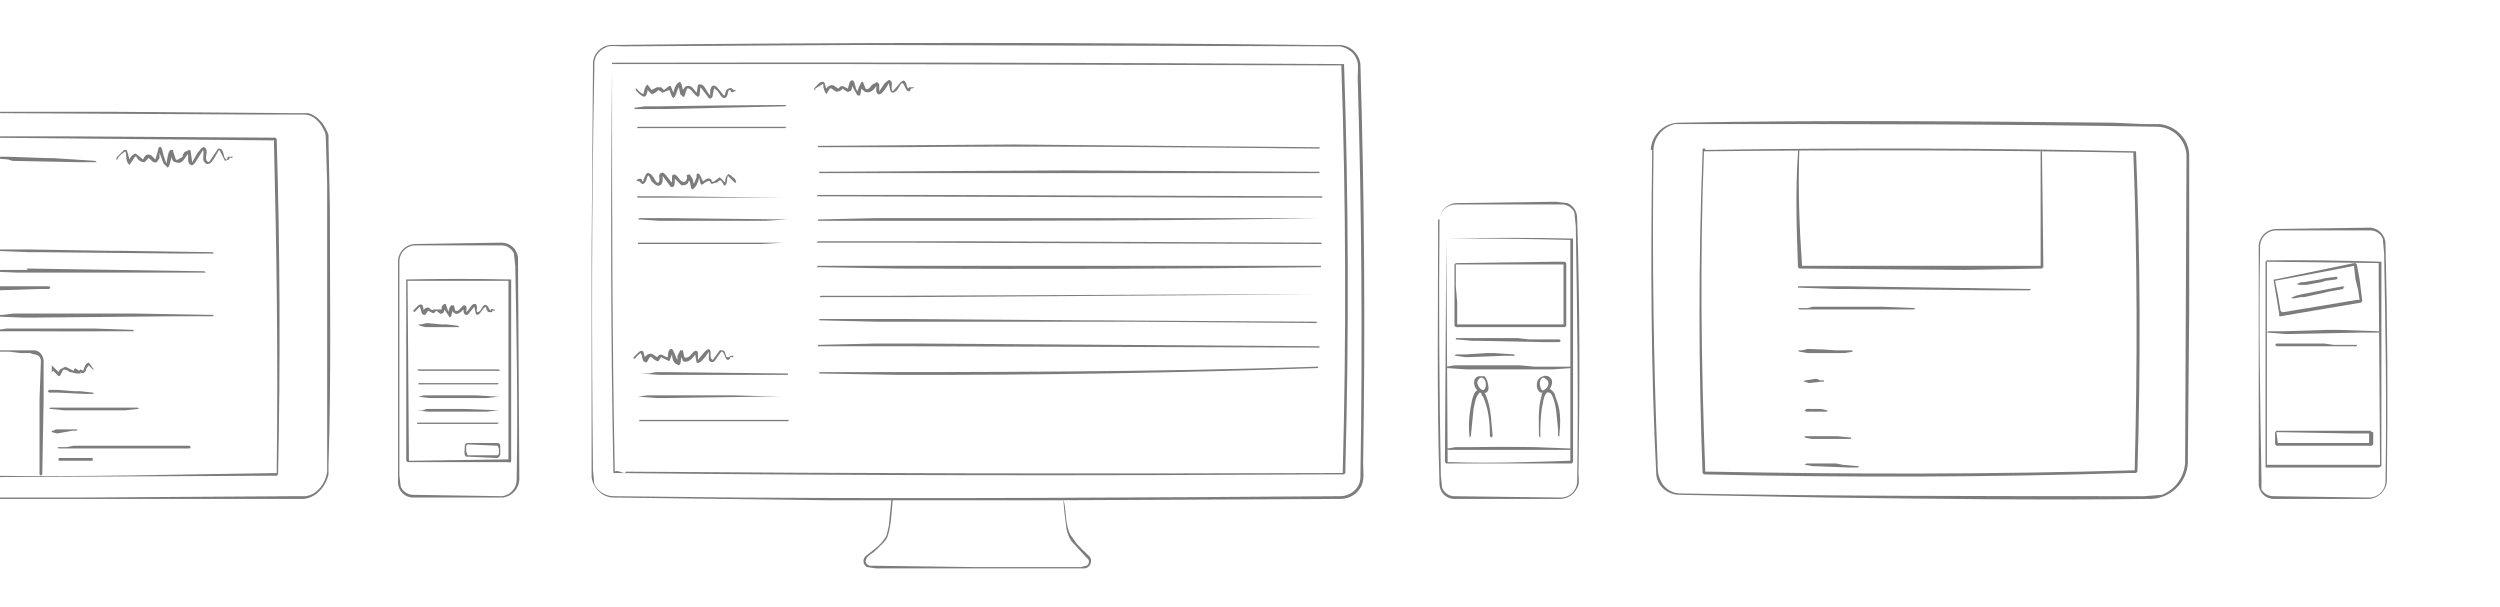
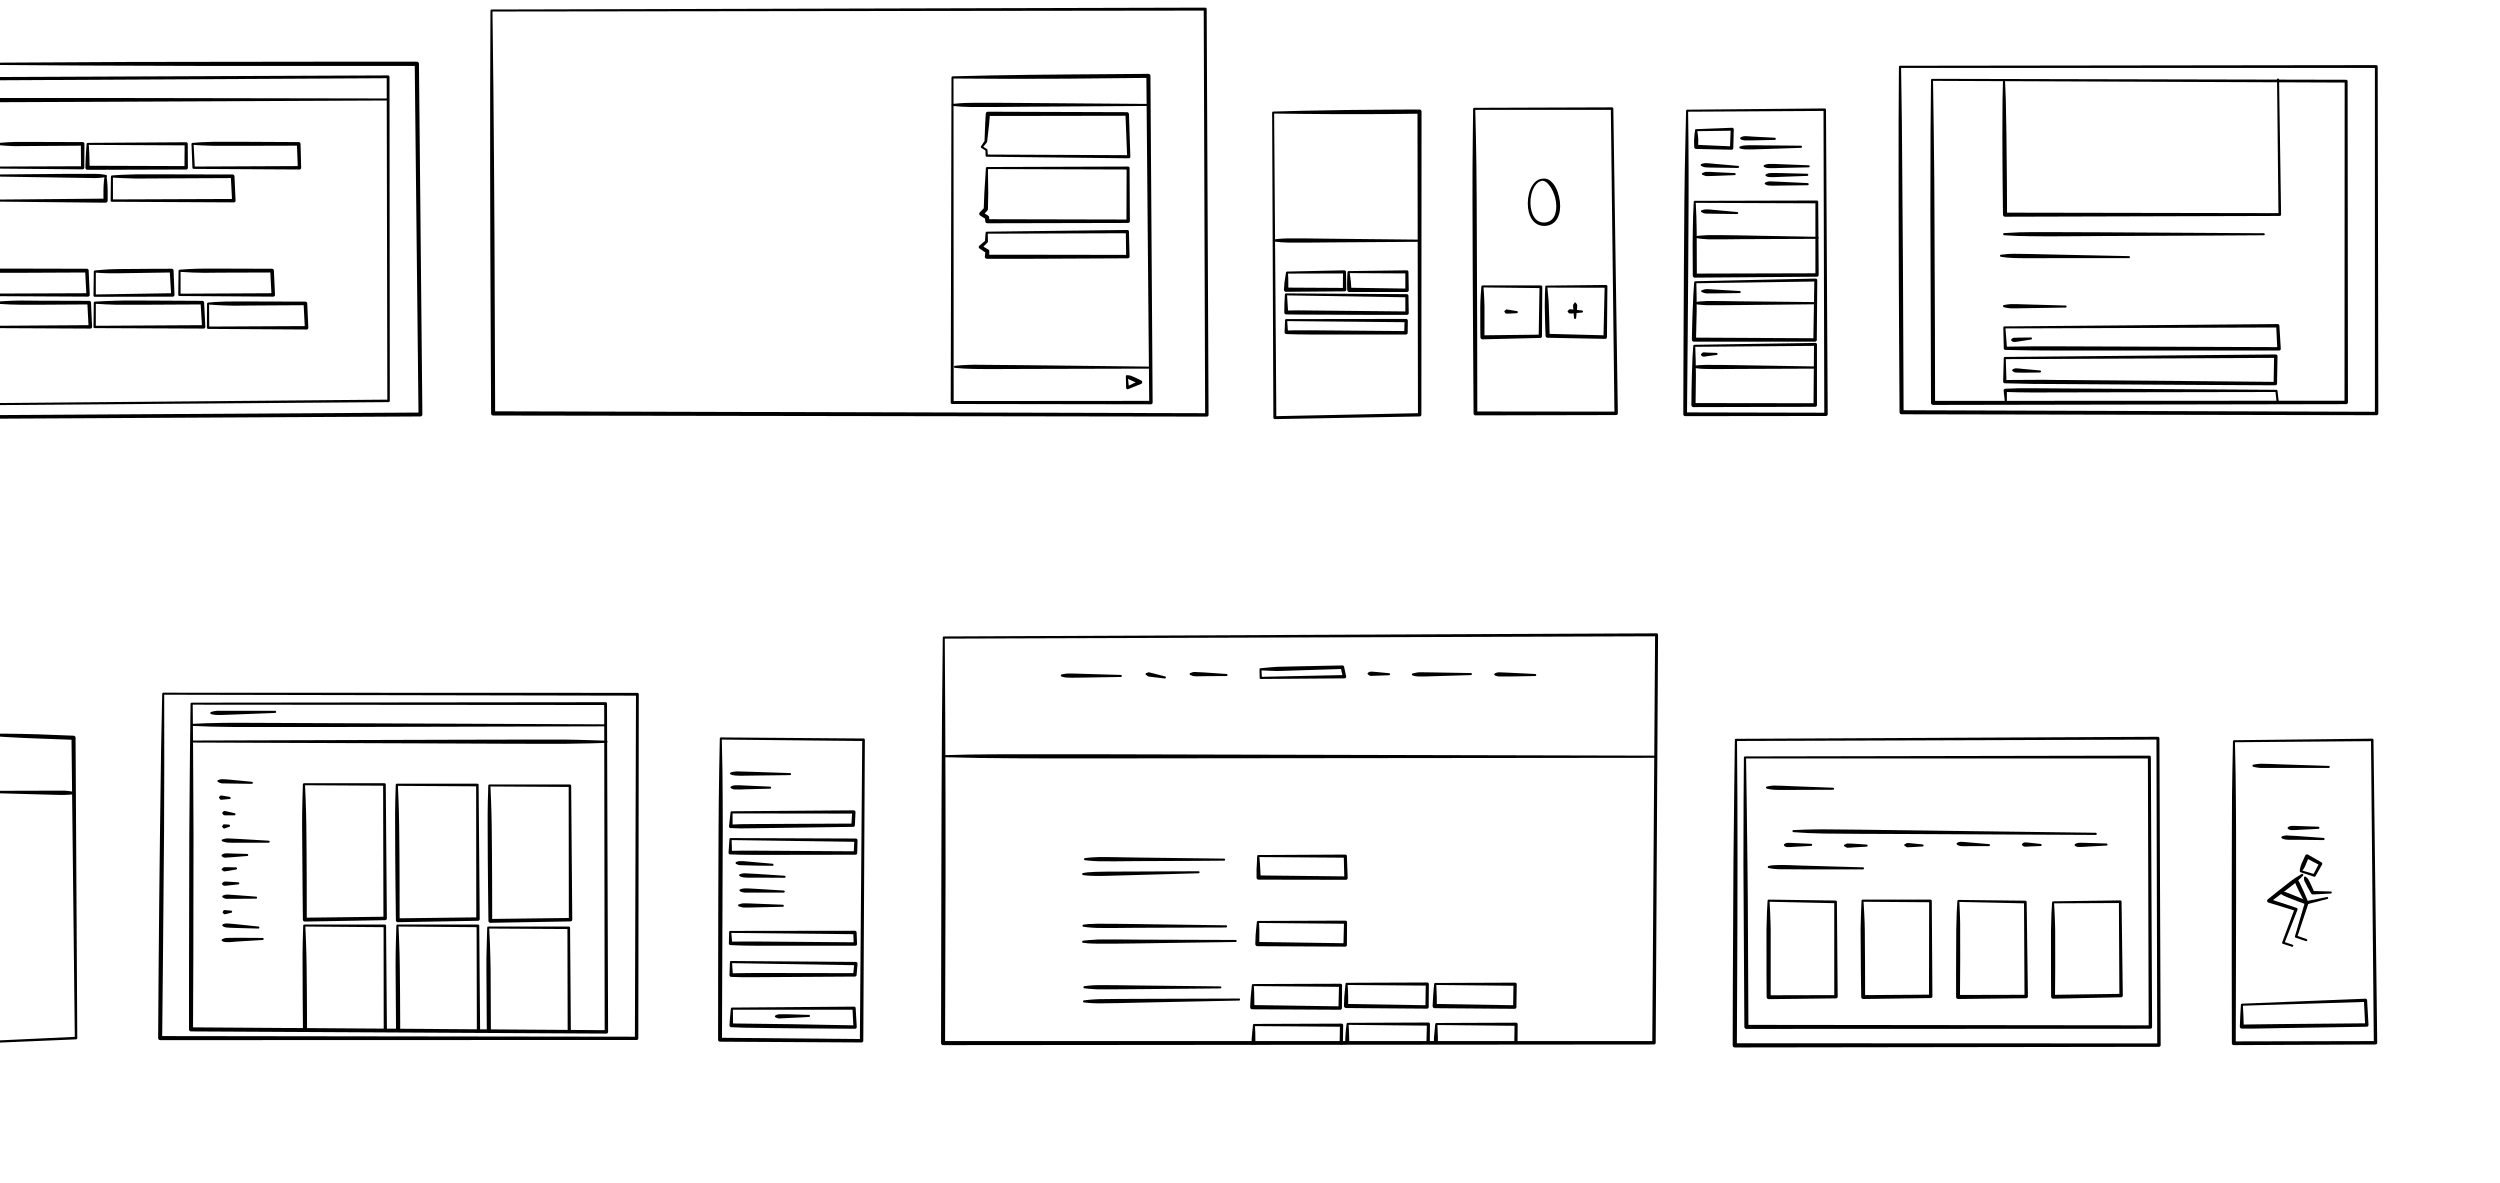
- <svg xmlns="http://www.w3.org/2000/svg" viewBox="0 0 1834 445" fill-rule="evenodd" clip-rule="evenodd" stroke-linejoin="round" stroke-miterlimit="1">
-   <path fill="none" d="M0 0h1833v444H0z" />
+ <svg xmlns="http://www.w3.org/2000/svg" viewBox="0 0 16046 7592" fill-rule="evenodd" clip-rule="evenodd" stroke-linejoin="round" stroke-miterlimit="2">
+   <path d="M-135 2601l2629-20a8 8 0 008-8l-2-2080a9 9 0 00-9-9l-2652 11a10 10 0 00-10 11l13 2171a11 11 0 0012 11l2845-15a13 13 0 0012-13l-22-2251c0-7-6-13-14-13 0 0-711-1-1422 1-303 0-606 1-854 3l-569 3a7 7 0 000 13 218035 218035 0 001423 7h1409l24 2225-2821 17v-64zm0-13l2621-23-4-2063-2632 14 14 2072z" />
+   <path d="M-285 649a6735 6735 0 00278 7l749-3 1749-8a7 7 0 000-13l-1749-3H-7a8120 8120 0 00-178 3 6710 6710 0 00-100 4 7 7 0 000 13zm270 282a1338 1338 0 0083 6l26 1 131-1 294-2 1 132-543 2a7 7 0 000 13l553 5a11 11 0 0011-10l1-154a11 11 0 00-12-11l-305-1H94a1587 1587 0 00-109 7 7 7 0 000 13zm578-14a7 7 0 00-7 6l-4 56-2 37-2 61a13 13 0 0014 13l633-2c6 0 11-5 11-11l-1-154c0-5-5-10-10-10l-632 4zm7 13l615 3-1 133-609-2a3322 3322 0 00-1-48 1820 1820 0 00-1-37 2718 2718 0 00-3-49zm666-13a7 7 0 00-7 7l6 153a8 8 0 008 7l679 4a11 11 0 0011-11l-4-154a12 12 0 00-12-11l-381-2h-164l-81 3-55 4zm7 13l48 3a2593 2593 0 0081 3h164l370-1 5 131-661 3-7-139zm-524 196a7 7 0 00-7 7l-2 155a7 7 0 008 7l783 4a11 11 0 0011-12l-7-156a12 12 0 00-12-11l-434-1H873l-93 3-62 4zm6 14l56 3a3292 3292 0 0093 3l185-1a122464 122464 0 00423-2l7 134-764 3v-140zm-942 591a7 7 0 00-7 7l-1 155a7 7 0 007 7l783 4a11 11 0 0011-12l-7-156c0-6-5-11-11-11l-434-1H-62a3296 3296 0 00-93 3l-62 4zm6 14a3327 3327 0 00149 6h186l423-2 7 133-764 3v-140zm819-9a7 7 0 00-6 6l-2 155a8 8 0 008 8l501-1a11 11 0 0011-12l-6-156a12 12 0 00-12-11s-200 0-346 2a1362 1362 0 00-103 5 1381 1381 0 00-45 4zm7 14a1651 1651 0 0082 4h59l334-5 8 133-483 8v-141zm537-19a7 7 0 00-6 7l-2 155a8 8 0 008 7l602 4a11 11 0 0011-12l-7-156a12 12 0 00-12-11l-332-1h-100a2110 2110 0 00-102 3l-60 4zm7 14a2253 2253 0 00155 6l100-1 321-1 7 133-583 3v-140zM-22 1936a7 7 0 00-6 7l-2 155a8 8 0 008 8l602 3a11 11 0 0011-11l-7-156a12 12 0 00-12-11l-332-1-100-1a2111 2111 0 00-102 3l-60 4zm7 14a2257 2257 0 00155 6h100l321-2 7 133-583 4v-141zm623-14a7 7 0 00-6 7l-2 155a7 7 0 008 8l699 3a11 11 0 0011-11l-8-156a12 12 0 00-11-11l-387-2H796l-50 1-82 3-56 3zm7 14a3111 3111 0 00132 6h165l376-2 8 133-681 4v-141zm721-8a7 7 0 00-7 6l-1 155a8 8 0 007 8l633 4a11 11 0 0011-12l-7-156a12 12 0 00-12-11l-349-1h-105a2055 2055 0 00-120 3 1607 1607 0 00-50 4zm6 13a2691 2691 0 00119 6l45 1 105-1 338-2 7 134-613 3-1-141zM6113 490a7 7 0 00-6 7l-5 2087a9 9 0 0010 9l1275 2a11 11 0 0011-11l-14-2097a13 13 0 00-13-13l-528 4a42163 42163 0 00-478 6l-252 6zm7 14a42880 42880 0 00723 1l515-5 18 2073-1255 1-1-2071z" />
+   <path d="M6113 680a1417 1417 0 00126 7c86 1 208-1 340-2l793-5a7 7 0 000-13l-793-6c-132-1-254-2-340-1l-50 1a1147 1147 0 00-31 2l-45 4a7 7 0 000 13zm183 260a7 7 0 002 9l27 17 1 33a7 7 0 007 7l912 10a10 10 0 0010-11l-9-274c-1-6-6-11-12-11l-625-2-269-1a13 13 0 00-13 13l-4 71-4 104-23 35zm15 2l24-29a9 9 0 001-5l12-106 5-58h256l615-1 10 253-894-4-2-30a7 7 0 00-3-5l-24-15zM671 1132l-4 31a704 704 0 00-3 59v53l-686 6a7 7 0 000 13l699 7c8 0 14-6 14-13v-66l-1-28a690 690 0 00-2-31 655 655 0 00-4-31 7 7 0 00-13 0z" />
+   <path d="M682 1123l-26-4a376 376 0 00-17-2 549 549 0 00-29-1H416l-453 4a7 7 0 000 13l453 7 194 3a547 547 0 0046-3l26-4a7 7 0 000-13zm5653-51a7 7 0 00-7 6l-5 79a5765 5765 0 00-5 80 6949 6949 0 00-4 100l-25 26a13 13 0 003 21l30 19 2 18a13 13 0 0013 12l904-2a11 11 0 0011-11l-2-342a10 10 0 00-9-9l-906 3zm6 13l890 3-1 321-881-2v-13a13 13 0 00-7-10l-22-14 17-18a14 14 0 004-9l2-106a6439 6439 0 00-2-152zm-8 402a7 7 0 00-7 6l-4 53-36 31a11 11 0 001 18l37 25-3 27a13 13 0 0014 14h271l633-3a11 11 0 0011-11l-4-161a10 10 0 00-10-10l-903 11zm7 13l886-3 2 139-622-1h-257l1-21a13 13 0 00-6-12l-32-19 26-26a9 9 0 003-6l-1-51zm-213 861a1381 1381 0 00125 7c86 2 207 0 338 0l790-2a7 7 0 000-13l-789-9-339-3a1642 1642 0 00-80 3l-45 4a7 7 0 000 13zm1108 47a7 7 0 00-9 7l2 75a9 9 0 0012 8l84-34a12 12 0 000-22s-34-18-60-28a82 82 0 00-11-4 59 59 0 00-9-1l-9-1zm5 23l3 2 10 5a607 607 0 0036 16l-44 21-5-44z" />
+   <path d="M3155 61a7 7 0 00-7 6l-2 518a195642 195642 0 001 982l5 1087a13 13 0 0013 13l4581 7a11 11 0 0011-11L7745 59a9 9 0 00-9-10L3155 61zm6 13l4565-6 9 2584-4557-12-4-1073a197379 197379 0 00-7-982 185220 185220 0 00-6-511zm5010 642a7 7 0 00-6 6l8 1959a10 10 0 0010 9l930-17a11 11 0 0010-11l1-1946a13 13 0 00-13-13s-235 0-470 3l-282 5-188 5zm7 13l181 2a29921 29921 0 00739-1l3 1922-909 19-14-1942z" />
+   <path d="M8260 1743a7 7 0 00-6 6l-5 33a787 787 0 00-5 33l-3 43a13 13 0 0014 15l375-3a11 11 0 0011-11l-2-114a10 10 0 00-10-10l-369 8zm7 13l353-1-1 93-350-2v-30a771 771 0 00-2-60zm389-16a7 7 0 00-7 7l-2 34a819 819 0 000 80 13 13 0 0013 13h371a11 11 0 0011-11l-2-118a10 10 0 00-10-10l-374 5zm8 13l356 2v97l-347-5-2-32a806 806 0 00-4-34l-4-28zm-490-203a772 772 0 0094 7c64 1 155 0 253-1l591-4a7 7 0 000-14l-590-6c-99-1-190-3-254-2a921 921 0 00-60 3 771 771 0 00-34 4 7 7 0 000 13zm80 333a7 7 0 00-7 6l-3 58-1 59a12 12 0 0012 12l78 1c196 2 698 2 698 2a11 11 0 0011-11l-2-112a10 10 0 00-10-10l-776-5zm7 13l759 12v91l-687-7a4199 4199 0 00-66 1 3364 3364 0 00-6-97zm-7 152a7 7 0 00-6 6l-3 79a11 11 0 0011 11l61 2 93 1h614a11 11 0 0011-11l1-78a11 11 0 00-10-11l-771 1zm8 13l753 7-2 57-603-5h-92l-52 1-4-60zM9462 692a7 7 0 00-7 6l-2 176a27497 27497 0 00-2 411c1 576 7 1369 7 1369a12 12 0 0012 12l903-2a11 11 0 0011-11l-29-1956a8 8 0 00-8-8l-885 3zm7 13h870l23 1937-880-1c0-101-1-822-4-1356a34341 34341 0 00-2-235 28080 28080 0 00-7-345z" />
+   <path d="M9901 1147c-27 1-50 18-66 44-19 30-29 73-29 114-1 77 35 149 112 145 77-5 103-80 94-156-5-40-18-82-39-110-7-9-15-18-23-24a73 73 0 00-18-10 57 57 0 00-31-3zm1 13c8 1 15 4 22 9a88 88 0 0117 17l14 19a239 239 0 0132 92c8 62-8 125-71 131-64 5-91-58-93-123-1-38 8-78 25-106 13-22 31-37 54-39zm-387 672a7 7 0 00-7 6l-4 53a1515 1515 0 00-3 78c-1 91 1 196 1 196a13 13 0 0013 13l372-9a11 11 0 0010-10l2-318a9 9 0 00-9-9h-375zm7 13l359 4-5 299-348 4v-183a1515 1515 0 00-3-78 2265 2265 0 00-3-46zm403-12a7 7 0 00-7 7l-2 51a1918 1918 0 00-1 75 9182 9182 0 005 190 13 13 0 0013 12l370 7a11 11 0 0011-11l3-326a9 9 0 00-9-9l-383 4zm7 13l367 1-7 305-346-9c-1-30-2-108-5-177a1212 1212 0 00-1-31 1886 1886 0 00-4-45l-4-44z" />
+   <path d="M9660 2006s-1 1 4 6a7 7 0 003 1h21l49-3a7 7 0 001-13l-49-8-21-3a7 7 0 00-3 2l-5 5a7 7 0 000 13zm406-1s-1 2 5 6a9 9 0 004 1c6 1 15 0 24-1l57-5a7 7 0 000-13l-57-6c-9-1-18-3-24-2a9 9 0 00-4 2c-5 3-5 5-5 5a7 7 0 000 13z" />
+   <path d="M10103 1949s-1-1-5 5a9 9 0 00-1 4c-1 6 0 15 1 25 1 27 5 60 5 60a7 7 0 0013 0l6-59c0-10 2-20 1-26a9 9 0 00-1-4c-4-6-5-5-5-5a7 7 0 00-14-1zm725-1245a7 7 0 00-6 6l-4 176a27496 27496 0 00-7 409c-5 574-7 1364-7 1364a12 12 0 0012 12l904-1a11 11 0 0011-11l-11-1955a8 8 0 00-8-8l-884 8zm7 13l869-5 5 1937-881-2c1-102 8-820 10-1352a34234 34234 0 00-1-409l-2-169z" />
+   <path d="M10877 1289a7 7 0 00-6 6l-4 95-2 95a6538 6538 0 00-1 85l1 199a13 13 0 0013 13l785-6a11 11 0 0010-11l-3-469a9 9 0 00-9-9l-784 2zm7 13l768 3v449l-761 2a23332 23332 0 00-1-271l-2-95a6084 6084 0 00-4-88z" />
+   <path d="M10924 1363a49 49 0 0014 6l9 2 61 1a13578 13578 0 00144 2 7 7 0 000-13l-143-13c-24-2-46-5-61-4l-9 1a41 41 0 00-6 1l-8 3a7 7 0 00-1 14zm-38 165a534 534 0 0047 6l31 2c54 1 129 0 211-1l493-2a7 7 0 000-13l-492-9c-82-1-158-3-211-2a663 663 0 00-50 3l-29 3a7 7 0 000 13zm-5 277a7 7 0 00-7 6l-5 74a6265 6265 0 00-5 110l-2 56-3 129a13 13 0 0013 13h778a11 11 0 0011-11l3-384a10 10 0 00-10-10l-773 17zm7 13l757-11-6 364-753-4a12989 12989 0 004-171 6364 6364 0 00-2-178z" />
+   <path d="M10878 1952a525 525 0 0046 5l31 2c53 1 128-1 209-1l488-5a7 7 0 000-14l-488-5c-81-1-156-3-209-2a637 637 0 00-31 2 437 437 0 00-18 1 527 527 0 00-28 4 7 7 0 000 13zm48-76l9 3a46 46 0 005 2l10 2h65l153-2a7 7 0 000-13l-152-9c-25-1-49-4-65-3a64 64 0 00-10 1 46 46 0 00-6 2l-9 3a7 7 0 000 14zm-52 337a7 7 0 00-6 6l-5 76-4 115a8620 8620 0 00-3 190 13 13 0 0013 13l782-2a11 11 0 0011-11v-390a10 10 0 00-9-9l-779 12zm7 13l762-6-3 368-757-1 2-177a5278 5278 0 00-4-184z" />
+   <path d="M10872 2361a531 531 0 0047 6l31 1c53 2 129 0 211 0l491-2a7 7 0 000-14l-491-8c-82-1-157-3-211-2a659 659 0 00-50 2l-28 4a7 7 0 000 13zm50-78s0 2 6 5a10 10 0 004 1c7 1 16-1 26-3l62-8a7 7 0 00-1-13l-62-2c-10-1-20-2-26-1l-4 2c-6 4-6 6-6 6a7 7 0 001 13zm-36-1454h-2l-1 1h-1v1h-1v1h-1v4l-4 26a488 488 0 00-3 43l1 38a13 13 0 0012 13l228 5a11 11 0 0011-10l3-121a10 10 0 00-10-10l-232 9zm8 13a494 494 0 016 47v41l204 9 4-100-214 3zm279 52a44 44 0 0013 5l9 2h59l137-3a7 7 0 000-14l-137-7c-23-1-44-4-58-3a51 51 0 00-22 7 7 7 0 00-1 13zm-5 59a136 136 0 0024 5l15 1c27 1 65-1 106-2l246-8a7 7 0 000-14l-246-2c-41 0-79-2-106 0a164 164 0 00-25 3l-14 4a7 7 0 000 13zm-245 113a51 51 0 0013 6l10 2c16 2 38 1 63 2l148 2a7 7 0 001-13l-148-13c-24-2-47-5-63-5a60 60 0 00-9 1l-6 1a51 51 0 00-9 3 7 7 0 000 14zm7 57l8 3a46 46 0 0013 4c14 1 34-1 55-1l130-5a7 7 0 000-13l-129-6c-22-1-42-3-56-2l-8 1a34 34 0 00-5 2l-7 3a7 7 0 00-1 14zm394-51a76 76 0 0017 6l12 1c19 1 47 0 77-1l181-4a7 7 0 000-13l-180-7c-30-1-58-3-78-2l-11 2a63 63 0 00-7 1l-11 4a7 7 0 000 13zm12 59a65 65 0 0015 5l11 1c18 1 44-1 71-2l167-6a7 7 0 00-1-14l-166-4c-28 0-53-2-71 0a75 75 0 00-11 1 54 54 0 00-6 2c-7 2-9 4-9 4a7 7 0 000 13zm-5 53a66 66 0 0016 6l11 1c18 2 44 0 73 0l171-2a7 7 0 000-14l-171-8-73-3a81 81 0 00-27 7 7 7 0 000 13zm864-762a7 7 0 00-7 7l-2 355v532c1 617 6 1330 6 1330a13 13 0 0013 13l3049 6a11 11 0 0011-11l-4-2227a9 9 0 00-9-9l-3057 4zm7 14h3041v2207l-3025-10a292991 292991 0 00-11-1849 77796 77796 0 00-5-348z" />
+   <path d="M12401 506a7 7 0 00-7 6l-3 332a86682 86682 0 00-1 498l4 1244a13 13 0 0013 13l2652-5c6 0 11-5 11-11l-2-2062c0-5-4-9-9-9l-2658-6zm6 13l2642 11-1 2042-2628 1c0-95-1-701-4-1231l-1-199a86715 86715 0 00-8-624z" />
+   <path d="M12856 514l-3 124a13677 13677 0 00-1 221c0 241 4 519 4 519a13 13 0 0013 13l1763-5a9 9 0 009-9l-13-869a7 7 0 00-13 0l9 860-1742-3c0-57-1-296-4-506a12876 12876 0 00-4-221 11399 11399 0 00-5-124 7 7 0 00-13 0zm8 996a2424 2424 0 00167 6c114 2 275 0 450-1 475-1 1051-5 1051-5a7 7 0 000-13l-1051-6c-175 0-336-2-450-1l-67 1a2008 2008 0 00-40 2l-60 3a7 7 0 000 14zm-23 138a601 601 0 0082 8c57 2 137 1 223 1h520a7 7 0 001-13l-521-11c-86-2-166-4-223-4l-33 1a497 497 0 00-19 2l-30 3a7 7 0 000 13zm22 324a140 140 0 0024 5l16 2c27 1 65-1 107-1l250-4a7 7 0 000-13l-250-7c-41-1-80-3-107-2a169 169 0 00-25 3l-15 3a7 7 0 000 14zm2 123a7 7 0 00-7 7l3 134a10 10 0 0011 10l175 3 176 1h1405a11 11 0 0011-12l-9-148a11 11 0 00-10-10l-1755 15zm7 13l1738-6 6 126-1393-5h-176l-166 2-9-117z" />
+   <path d="M12913 2189l5 3a18 18 0 008 3c9 0 21-2 34-4l78-12a7 7 0 00-1-13l-79 1-34 1a19 19 0 00-8 4l-4 4a7 7 0 001 13zm-45 102a7 7 0 00-7 7l-4 152c0 5 5 10 11 10l173 4 174 1c507 4 1389 8 1389 8a11 11 0 0011-11l3-176a11 11 0 00-11-11l-1739 16zm6 14l1722-8-3 154c-102-1-904-9-1378-12-65-1-124-2-174-1l-163 1-4-134z" />
+   <path d="M12919 2383l6 4a35 35 0 0012 4l47 1 111-1a7 7 0 001-13l-111-10c-18-2-35-4-47-4a35 35 0 00-12 3l-6 3a7 7 0 00-1 13zm-38 196v-63l76 2 87 1 470-1 1091-2 7 65a7 7 0 0014-2l-8-71a7 7 0 00-7-6l-1097-7-470-3h-87l-87 3a11 11 0 00-10 11l8 74a7 7 0 0013-1zM-75 4723a8091 8091 0 00218 13 8796 8796 0 0099 4l217 8 21 1907-536 25a7 7 0 001 14l544-23a8 8 0 007-8l-11-1928a13 13 0 00-13-13l-229-9a8867 8867 0 00-208-4H-75a7 7 0 000 14z" />
+   <path d="M475 5083l-21-4a353 353 0 00-37-4H261a87416 87416 0 00-364 1 7 7 0 000 13l364 10c61 1 117 4 156 3a346 346 0 0023-1 244 244 0 0014-1l21-4a7 7 0 000-13zm573-637a7 7 0 00-7 7l-7 353a105607 105607 0 00-7 531c-8 615-12 1326-12 1326a13 13 0 0013 13l3058-1c6 0 11-4 11-10l3-2209a9 9 0 00-9-9l-3043-1zm6 13l3028 6-7 2189-3034-4c1-100 8-747 12-1313a105495 105495 0 001-878z" />
+   <path d="M1230 4510a7 7 0 00-7 6l-4 335a90260 90260 0 00-4 502c-2 582-2 1254-2 1254a13 13 0 0013 13l2666 14a11 11 0 0011-11l-7-2107a9 9 0 00-9-9l-2657 3zm7 13l2641 2 3 2087-2642-18c1-96 3-707 3-1241l-1-201a88549 88549 0 00-4-629z" />
+   <path d="M1230 4659a6174 6174 0 00265 7h718l1675-4a7 7 0 000-13l-1675-7-717-3a7446 7446 0 00-171 3l-95 4a7 7 0 000 13zm2663 95l-96-3a7533 7533 0 00-170-4c-181-1-438 1-717 1l-1673 5a7 7 0 000 13l1673 6c279 1 536 3 717 2a7512 7512 0 00170-3l95-3a7 7 0 000-14zm-1942 273a7 7 0 00-7 6l-3 105a5877 5877 0 00-2 156c1 256 5 609 5 609a12 12 0 0013 12l515-9c6 0 11-5 11-11l-7-860a8 8 0 00-9-8h-516zm7 13l501 3 2 841-492 6c0-65 0-368-3-596a5877 5877 0 00-4-156l-4-98zm589-10a7 7 0 00-7 7l-3 104a5877 5877 0 00-1 157c0 256 5 608 5 608a12 12 0 0012 13l515-9c6 0 11-5 11-11l-7-861a8 8 0 00-8-8h-517zm7 14l502 3 1 841-492 6c0-65 0-369-3-596a5877 5877 0 00-4-157l-4-97zm587-9a7 7 0 00-7 7l-3 104a5877 5877 0 00-1 156c0 256 5 609 5 609a12 12 0 0012 12l515-9c6 0 11-5 11-11l-7-860a8 8 0 00-8-8h-517zm7 13l502 3 1 841-492 6c0-65 0-368-3-596a5877 5877 0 00-4-156l-4-98z" />
  <clipPath id="a">
-     <path d="M0 0h1833v444H0z" />
+     <path d="M3106 5849h598v767h-598z" />
  </clipPath>
-   <g clip-path="url(#a)" fill="#7c7c7c" fill-rule="nonzero">
-     <path d="M48 269l6 3 1-2 3 2 1-1 2 1c1-2 1-5 4-6l1 1 2 3c1 0 0 0 0 0l1 1h-1l-3-3-2 3v1c-1 1-2 3-4 1v1h-3l-4-1h-1l-1-1-3-1c-2 1-2 5-4 5l-3-3a49 49 0 0 0-1-1l-1 1v-5l1 1 4 4 1-2 4-2zm11 4zm0 0zm-2 0zm0 0zm3-1zm-21-3c0 1 0 0 0 0zm25-2zm255 4h47l1 1h-60l-1-1h13zm425-165l223 2h1v1c-103-1-207-2-310-1h-58v-1l144-1z" />
-     <path d="M81 82l133 1h12c8 2 13 10 15 16v5l1 48c0 63 1 126-1 189v7c-2 9-9 17-18 18H-9v-1h66l160-1h7c9-1 15-10 16-18v-15-196l-1-34c0-4-2-7-4-10-3-4-7-7-12-7h-41L-2 83h-5v-1h88z" />
-     <path d="M46 100l156 1 1 1a4884 4884 0 0 1 1 246l-1 1h-6l-204 1h-2v-1c71 1 141-1 212-2v-3c1-80 0-159-2-238v-3l-211-2h-1v-1h57zm247 92v157l1 8a10 10 0 0 0 9 6l65 1a12 12 0 0 0 11-12c1-52 0-105-1-157l-1-9a10 10 0 0 0-9-6h-64a12 12 0 0 0-11 11v1zm-1-1a13 13 0 0 1 12-12l64-1a12 12 0 0 1 12 11l1 163a14 14 0 0 1-12 13h-66a11 11 0 0 1-11-11V191zm764-28a6671 6671 0 0 0 1 186l1 9a10 10 0 0 0 8 6l79 1a12 12 0 0 0 12-12c1-63 0-125-1-187l-1-10a10 10 0 0 0-9-6h-78a12 12 0 0 0-12 11v2zm0-2a13 13 0 0 1 12-12l73-1 9 1a12 12 0 0 1 7 11c2 63 2 125 1 187 0 4 1 8-1 11a14 14 0 0 1-12 8h-79a11 11 0 0 1-10-11c-2-64-1-128-1-191v-3zm602 21c-1 56 0 111 1 168v9a10 10 0 0 0 9 5l70 1a12 12 0 0 0 12-12c1-56 0-112-1-167l-1-11a10 10 0 0 0-9-6h-70a12 12 0 0 0-11 11v2zm-1-2a13 13 0 0 1 12-12l70-1a12 12 0 0 1 11 12 4463 4463 0 0 1 1 174 14 14 0 0 1-13 13h-70a11 11 0 0 1-11-11V180z" />
-     <path d="M299 207l1 131h1l72-1V206h-74v1zm0-2a1823 1823 0 0 1 75 0h1v133c0 2-2 1-3 1h-73l-1-1V205h1zm762-29l1 163h2c29 1 58 0 88-1V176a3220 3220 0 0 0-91-1v1zm0-1a2140 2140 0 0 1 93 0v164l-1 1h-92l-1-1 1-164h1zm602 18v148h83l-1-139v-9l-82-1v1zm0-2a1935 1935 0 0 1 84 1v150l-2 1h-83V192v-1 1l1-1z" />
-     <path d="M1067 194l1-1 73-1h7l1 1v46l-1 1h-80l-1-1v-5-40zm72 0h-71v16l1 12v16h78v-44h-8zm-56 54h30l9 1h22l1 1-1 1h-11l-50-1h-3l-12-1v-1h15zM436 51c-2 98-2 196-1 294l1 10c2 5 8 9 14 9l92 1c147 1 294 0 441-1 8 0 15-6 15-14a6304 6304 0 0 0-2-293c0-5 1-10-1-14-2-5-7-8-12-9l-352-1-175 1c-4 0-9-1-12 1a13 13 0 0 0-8 11v5zm-1-5a14 14 0 0 1 13-13c173-2 345-2 517 0h18a16 16 0 0 1 15 14 6294 6294 0 0 1 2 293c0 5 1 11-1 16a17 17 0 0 1-15 10l-209 1H608l-158-2c-8 0-15-7-16-15V184l1-133v-5z" />
-     <path d="M449 51c0 98 0 197 2 295 2-2 8 3 8 0a45017 45017 0 0 0 519 1h7a4899 4899 0 0 0-1-299l-368-1H449v4zm2-5a67842 67842 0 0 1 535 1 4936 4936 0 0 1 1 296v4l-1 1h-8c-176 1-351 1-527-1h-1c-2-100-2-198-1-296v-5h2zm329 320a302 302 0 0 0 1 4c1 8 1 15 4 22l5 7a228 228 0 0 0 9 9c3 3 1 9-4 9H643l-7-1a5 5 0 0 1-1-8c5-4 11-8 14-13 2-2 2-6 3-9l2-20h1c-1 9-1 19-4 28-2 4-6 7-10 11-3 2-6 4-6 7a4 4 0 0 0 3 3l76 1h79l4-1c2-1 3-4 0-6l-11-12a25 25 0 0 1-4-12 232 232 0 0 1-2-19z" />
-     <path d="M784 125l183 1h1v1H601v-1l183-1zm-111 18l296 1h1v1h-57l-313-1h-1l1-1h73zm295 17c-103 2-207 2-310 2h-58v-1h1l42-1h326zm-256 17l256 1h1l1 1h-1l-311-1h-59l1-1h112zm-112 18h369v1a17234 17234 0 0 1-311 1l-58-1h-1l1-1zm288 21h80l-309 2h-58l1-1h45l241-1zm-230 18l139 1h9l159 1h1v1l-137-1H643l-42-1v-1h57zM577 77l-1 1-88 2h-22l-1-1h1l7-1h10a7220 7220 0 0 1 94-1zm-39 16h39l-1 1H467l1-1h70zm-49 51l86 1h1-108l-1-1h22zm1 16l88 1-17 1h-77l-15-1h-1l1-1h21zm54 18h31l-16 1h-91v-1h76zm-54 95l88 1v1h-94l-15-1h-1 8l5-1h9zm47 17l37 1h1-17l-69 1h-7l-14-1h-1 1l7-1h62zm10 18h32l-1 1H469v-1h78zm126-56l294 2h1v1l-310-1h-58v-1l43-1h31zm294 18a8289 8289 0 0 1-308 5l-58-1v-1c123 0 244 0 365-4h1v1zm-622 11h21l-1 1h-58v-1h38zm-27 9h31l17 1-9 1h-42l-8-1h-1 1l4-1h7zm23 10l25 1-9 1h-43l-8-1h4l3-1h28zm4 10h21l-1 1h-59v-1h39zm-3 18v3l1 3h22l1-1v-4l-1-2-22-1-1 1v1zm-1-1a2 2 0 0 1 2-2h22c2 0 2 2 2 3v5s0 2-2 3l-22-1h-1c-2-1-1-5-1-8zM161 109c3 0 3 6 4 7s1 2 2 0v-1h4l-1 1c-1 0-1-2-2 1l-3 1-4-8c-1-1-6 15-11 9-2-2 0-6-1-9l-5 8c-1 2-3 4-4 3-2-1-2-3-2-5v-3c-3 3-4 8-9 6-2 0-3-2-3-4l-2 7-1 1-3-3-3-8v4l-2 3c-3 1-4-2-6-3l-3 3c-3 0-5-2-6-4-1-1-2 2-3 3l-2 3-1-1c-2-3-1-6-2-9 0 0-5 3-6 6h-1l1-2 5-5h2l2 7a17 17 0 0 1 1-2c1-1 3-3 4-2l5 4c1-2 2-5 6-3l3 3 2-7c0-2 2-4 3 0l1 4 2 6c1-4 1-8 3-10h2v1l2 6c1 1 3-1 5-2v-1l1-2a19 19 0 0 1 1-1h1c1-1 3-2 3 1l1 7 4-7c2-2 4-6 6-3s-2 8 2 10l1-1 6-9h1zm-69 2zm538-41h-1l-4-7c0 2 0 4-2 4-1 1-2 0-5-2 0 0-1 2-3 2-2 1-3-1-5-2-1-1-2 1-3 3l-1 1-1-2-1-3v-1c0-1 0-2-1-1l-5 3c0 1 0 0 0 0v1s-2 0 0-2 5-6 7-3l1 4s3-4 6-2l3 2c1-1 2-3 5-1l2 1c1-3 1-6 3-6 2-1 2 5 4 8l1-3 2-4h1l2 5c1 1 3 0 4-2l1-1a13 13 0 0 1 2-1c1-1 2-1 3 1v5l4-6c2-1 3-4 5-1 1 2-1 5 1 7l6-7 2-1c2 1 2 4 3 6l1-1h4l-2 1c-1-1-1 2-2 2-3 0-3-5-5-6-1-1-3 5-5 6-1 1-3 2-4-1l-1-5s-5 10-8 8c-2-2-1-4-1-6 0 0-4 7-9 4l-2-2-1 5a2 2 0 0 1-1 0zm15-3zm0 0zm-3-5zm-39-1zm1 0zm58 0zm0 0zm-157 2c3 0 4 3 6 5 1-3 0-7 3-6 3 0 4 5 7 8v-3c0-3 2-6 5-3l5 6c1 1 1-3 2-4s3-2 4-1l1 1h2s-3 3-4 1v-1c-3-1-1 6-5 6-3-1-3-5-7-7a1 1 0 0 0 0-1l-1 5c0 2-1 4-3 3l-6-8c-1 3 0 7-2 7-3-1-5-7-8-6l-1 3-1 3h-1l-2-2-1-5s0-1 0 0a20 20 0 0 0-2 5l-1 2-1 1-1-1-2-5-5 2-3-2c-1 1-3 3-5 3l-3-3s0-1 0 0v1c-1 3-1 7-8 0l-1-2h1s2 3 5 4l1-4a8 8 0 0 1 1-2l1-1 3 4 2-1 2-1h3l2 2c2-1 3-3 5-3l2 5s1-7 5-8l1 2 1 4c1-2 2-3 4-3zm26 7zm0 0zm-59-1zm0 0zm39 0zm2-5zm0 0zm-18 64c3 1 4 7 8 5l1-2c0-3-1-2 1-3h1l2 3 1 4 2-5v-2l1-1s2 1 3 5l1 1c2-2 4-3 6-1 0 1 0 2 2 1l4-3 4 4c0-2 0-4 2-6 1-1 3 2 5 3l1 2v1h-1l-5-5c-1 2 0 5-2 7h-1c-1-2-2-5-4-3l-1 1a20 20 0 0 1-1 0l-3 1c-1-1-1-3-3-2l-2 1c-1 1-2 2-3 1l-1-4v-1c-1 4-2 7-5 9l-1-1-1-5h-1c0 2-2 3-5 3l-5-5v2a21 21 0 0 1 0 1c0 2-1 4-3 3l-6-8s1 6-2 7c-2 1-4-1-6-3l-2-4c-2-1-1 6-5 6l-2-2h-1a1 1 0 0 1-1-1s3-2 4 0v1h1a4 4 0 0 0 0-1c1-2 2-6 4-5 3 1 4 5 6 7h1c2-2-1-6 2-7 2-2 5 4 8 7v-4c0-1 0-2 2-2zm20 5zm8 0zm0 0zm0 0zm-54 0zm0 0zm0 0zm0 0zm0 0zm0 0zm0 0zm0 0zm0 0zm6-4zm0 0zm0 0zm0 0zm0 0zm0 0zm0 0zm61 132h2v1h-2c-1 0 0 2-2 2s-2-4-4-6c-1-1-4 5-6 7-1 1-3 1-4-1v-6s-6 10-9 8l-1-6s-4 7-9 5l-1-3c-1 2 0 5-2 6l-2-1c-2-1-3-4-3-7l-2 5-6-3-2 3c-2 0-4-2-5-3s-2 1-3 3l-1 1-2-1-1-3v-1l-1-2a14 14 0 0 0-4 4h-1s-1 0 0-1c3-3 5-6 7-4l1 4s3-4 6-2l3 2c1-1 2-3 5-1l2 1h1c0-2 0-5 2-6s3 5 5 8v-3l2-4h2l1 5c1 1 4 0 5-2l1-1a13 13 0 0 1 1-1c1-1 3-1 3 1v5l5-6c1-1 3-3 4-1s-1 6 2 7l5-7h2c2 0 2 3 3 5h2l1-1zm-24 3zm0 0zm-2-5zm-39 0zm0 0zm59-1zm0 0zm-182-35h1c2 2 0 5 1 6 2 0 3-2 4-4l1-1c1-1 3 0 4 3l1 1c0-1 0-2 2-1h1v1c-1 0-2-1-2 1h-2c-2 0-2-3-3-4l-1 1c-2 2-4 7-6 4l-1-5-5 6h-1c-2 0-2-3-2-4-2 2-4 4-6 3a3 3 0 0 1-2-2l-1 4-1 1-4-6s0 3-2 3c-1 1-2-1-4-2l-1 1c-1 2-4-1-5-1l-2 3h-1c-2 0-2-4-3-6l-3 3c-1 1 0 0 0 0l-1 1-1-1 1-1c2-2 4-5 6-3l1 4v-1c1-1 3-2 4-1s2 2 3 1h6v-2a5 5 0 0 1 2-2h1l2 6s0-3 2-5h2l1 4h2l4-4a2 2 0 0 1 1 0c2 1 1 3 1 5l1-1c2-2 3-5 5-5zm-6 6zm0 0zm0 0zm8 0zm0 0zm0 0zm0 0zm0 0zm10-1zm0 0zm0 0zm0 0zm0 0zm0 0zm0 0zm0 0zm1 0zm0 0zm0 0zm-21-2zm0 0zm-31-1zm0 0zm47 0zm0 0zm0 0zm0 0zm0 0zm0 0zm0 0zm0 0zm0 0zm0 0zm0 0zm0 0zm0 0zm0 0zm0 0zM6 115l29 1h4l31 2 1 1H58l-49-1-3-1-12-1v-1H6zm15 68l61 1h8l66 1 1 1h-25l-104-1h-7l-25-1v-1h25zm-1 14l130 2 1 1H13l-25-1-1-1h33zm0 13h16l1 1-1 1h-7l-31 1h-2l-7-1h-1l1-1h3l4-1h24zm78 20l58 1h1l-1 1h-25l-107 1h-7l-25-1-1-1H2l8-1h88zm-80 11h51l29 1v1H83a4381 4381 0 0 1-65 0H-2v-1l7-1h13zm24 45l13 1h4l9 1 1 1h-6l-21-1h-6l-1-1 1-1h6zm33 13h26l1 1h-1l-9 1H47l-10-1h-1l1-1h38zm-22 16h4l-1 1h-3l-11 2-4-1v-1h1l2-1h12zm52 12h34l1 1-1 1H43l-1-1h7l5-1h51zm-57 9h20v2H43v-2h5zm-49-79h26c4 0 7 4 7 8v28l-1 55-1 1-1-1v-55l1-28c0-3-2-5-5-5l-3-1h-7l-8-1h-8l-1-1h1zm1097 2l15 1v1h-7l-27 1h-2l-7-1h-1l1-1h7l16-1h5zm-17 9h36l11 1h27v1l-14 1h-63l-15-1v-1l6-1h12zm1 60a1304 1304 0 0 1 46 0l26 1 1 1h-91l-1-1h1l6-1h12zm5-42c3 0 4 2 5 4 4 9 4 20 5 30l-1 1-1-1c0-10-1-20-5-29l-1-1c0-1-1-4-3 0-2 3-2 6-3 10l-2 20-1 1v-1c-1-9 0-18 2-27 1-3 2-7 5-7zm51-1c3 1 5 4 5 6 4 9 4 18 3 27v2h-1v-5c-1-8-1-17-4-24a12 12 0 0 0-1-2c-1-1-3-2-4 0-2 3-2 7-3 11a139 139 0 0 0-1 20v1l-1-1c0-10-1-20 2-30v-1c1-2 2-4 5-4z" />
-     <path d="M1086 276h3c2 2 3 6 3 9 0 2-2 4-4 3-5 0-8-6-6-10a4 4 0 0 1 4-2zm1 1c-2 0-4 3-3 5 1 3 5 7 6 1 0-2 0-5-3-6zm45 0c-3 1-3 6-1 9 2 2 8-5 3-8a3 3 0 0 0-2-1zm0-1a5 5 0 0 1 6 2c2 3-1 9-5 10h-3c-3-2-3-6-2-9a7 7 0 0 1 4-3zm81-162c-1 75 0 150 3 225 0 4 0 9 2 13a16 16 0 0 0 14 10c113 2 226 2 341 2l13-1c10-4 16-13 17-23l1-225v-1a22 22 0 0 0-21-21c-112-2-225-2-335-2h-19a20 20 0 0 0-16 19v4zm-2-4a21 21 0 0 1 21-20c105-2 212-1 318 0l22 1h12c12 1 22 11 22 23v113l-1 113a28 28 0 0 1-27 26c-79 1-158 0-238-1l-108-2c-9 0-17-7-17-16-4-77-4-155-3-233v-4z" />
-     <path d="M1250 112c-3 78-2 156 1 234h4c104 2 208 2 311-1 2-78 2-156-1-233a10740 10740 0 0 0-314-1h-1v1zm1-2a8275 8275 0 0 1 316 1 3287 3287 0 0 1 1 235l-1 1h-5a5786 5786 0 0 1-312 1l-1-1c-3-79-3-157 0-235v-3h2z" />
-     <path d="M1320 197l-1-1c-1-28-2-56 0-84v-2h1c-1 29 0 57 2 85h175v-84h1l1 84v1l-1 1-56 1h-3l-119-1zm33 13l136 2h1l-1 1h-26l-110-1h-7l-27-1v-1h34zm-16 15h43l25 1-1 1h-84l-1-1h7l4-1h7zm-10 31a350 350 0 0 1 20 1h12v1l-6 1h-27l-6-1-1-1h3l4-1h1zm6 22l2 1h3v1h-2l-9 1-3-1h-1l1-1h1l6-1h2zm-5 22h8l4 1h1l-1 1h-12-3l-1-1 1-1h1a8 8 0 0 1 2 0zm3 20h17l10 1v1h-29l-5-1v-1h7zm1 20h15l5 1 11 1h1l-1 1h-6l-25-1h-2l-6-1 1-1h7zm384-98l29 1 1 1h-14l-52 1h-4l-12-1h-1l1-1h12l31-1h9zm-48-37h1l58-12h1l1 1 2 11 2 16-1 1-59 10h-1v-2a2264 2264 0 0 1-4-24v-1zm49-8l-48 9 2 10 2 12 1 1h1l54-9h2l-1-7-2-8-1-9v-1l-10 2z" />
-     <path d="M1715 204l-1 1-8 1-3 1-11 2h-6l-1-1h1l2-1h2l12-2 4-1 8-1 1 1zm4 7v1l-11 2-4 1-14 3h-2l-6 1-1-1h1l2-1 4-1 15-3 5-1 11-2 1 1zm-37 41h23l7 1h17v1h-59l-1-1 1-1h12zm-13 65l1-1h69l1 1h1v9l-1 1h-70l-1-1v-9zm1 8h68v-7h-13l-55-1 1 8zM313 237l11 1h4l8 1 1 1h-25l-4-1-1-1h2l4-1z" />
+   <g clip-path="url(#a)">
+     <path d="M3134 5947a7 7 0 00-7 7l-3 112-2 85a6770 6770 0 000 84c1 277 5 658 5 658a12 12 0 0013 12l515-9a11 11 0 0011-11l-7-930a8 8 0 00-9-8h-516zm7 13l501 3 2 911-492 6-3-645a7016 7016 0 00-4-169 9646 9646 0 00-5-106z" />
  </g>
+   <clipPath id="b">
+     <path d="M2504 5877h603v738h-603z" />
+   </clipPath>
+   <g clip-path="url(#b)">
+     <path d="M2551 5934a7 7 0 00-7 7l-3 104a5877 5877 0 00-2 157c1 256 5 608 5 608a12 12 0 0013 12l515-9c6 0 11-5 11-11l-7-860a8 8 0 00-9-8h-516zm7 13l501 4 2 841-492 6c0-65 0-369-3-596a5877 5877 0 00-4-157l-4-98z" />
+   </g>
+   <clipPath id="c">
+     <path d="M1909 5915h604v700h-604z" />
+   </clipPath>
+   <g clip-path="url(#c)">
+     <path d="M1953 5934a7 7 0 00-7 7l-3 104a5877 5877 0 00-1 157c0 256 5 608 5 608a12 12 0 0012 12l515-9c6 0 11-5 11-11l-7-860a8 8 0 00-8-8h-517zm7 13l502 4 1 841-492 6c0-65 0-369-3-596a5877 5877 0 00-4-157l-4-98z" />
+   </g>
+   <path d="M1402 5020a45 45 0 0013 6l8 2 59 1 136 2a7 7 0 001-13l-136-13c-23-2-43-4-58-4a51 51 0 00-9 1l-5 1-8 3a7 7 0 00-1 14zm8 105s-2 1 3 6a5 5 0 003 2c4 1 11-1 18-1l42-4a7 7 0 000-13l-41-7c-7-1-13-3-18-2a5 5 0 00-2 1c-6 4-5 5-5 5a7 7 0 000 13zm20 99s-1 1 4 6l3 2c5 2 13 1 21 1h48a7 7 0 002-13l-47-11-21-4-3 1c-6 4-5 5-5 5a7 7 0 00-2 13zm-1 75a7 7 0 002 13l4 5 2 1c3 1 7-2 11-3l25-9a7 7 0 00-2-13l-27-2c-4 0-8-1-11 1l-1 1-3 6zm1 102a81 81 0 0018 5l11 2c21 2 49 1 80 1h187a7 7 0 001-13l-187-11-80-4a95 95 0 00-30 6 7 7 0 000 14zm-3 97l6 4a30 30 0 0010 3l44-3 102-8a7 7 0 000-13l-103-3c-17 0-32-2-44 0a30 30 0 00-10 3l-6 4a7 7 0 001 13zm3 89l5 5a8 8 0 004 1l23-3 53-9a7 7 0 00-1-14l-54-1h-23a8 8 0 00-3 2c-6 4-5 5-5 5a7 7 0 001 14zm-1 92s0 2 6 5l4 1c7 1 17-1 28-2a2788 2788 0 0065-7 7 7 0 00-1-13l-65-4c-10 0-20-2-27 0a11 11 0 00-4 1c-6 4-6 6-6 6a7 7 0 000 13zm2 82l7 4a37 37 0 005 2l9 2h58l135-1a7 7 0 001-13l-135-10c-23-1-44-4-58-3a50 50 0 00-14 3l-8 3a7 7 0 000 13zm3 101s-2 0 3 5l2 1c4 1 9-1 14-2l33-8a7 7 0 00-1-13l-33-3c-6 0-11-2-15 0l-2 1c-4 6-2 6-2 6a7 7 0 001 13zm-3 83a49 49 0 0013 6l9 2c16 2 38 2 62 3l145 4a7 7 0 001-13l-144-15c-24-2-47-5-62-5a58 58 0 00-15 2l-9 3a7 7 0 000 13zm-4 96l10 4a53 53 0 006 1l11 1c18 1 43-2 70-4l164-10a7 7 0 000-13l-165-1-70 1-11 2a53 53 0 00-6 2l-9 4a7 7 0 000 13zm-73-1458a150 150 0 0025 5l16 1c28 1 68-2 111-3a44472 44472 0 00260-10 7 7 0 00-1-14h-370a181 181 0 00-17 2l-10 2-14 4a7 7 0 000 13zm3336 388a131 131 0 0023 6l15 1c26 2 63 0 103 0l242-3a7 7 0 000-13l-241-8-104-3a160 160 0 00-24 3l-14 4a7 7 0 000 13zm3 89a59 59 0 0015 6l10 1c17 1 41 0 68-1l159-4a7 7 0 000-13l-159-7c-26-1-51-3-68-2l-10 2a50 50 0 00-6 1l-9 4a7 7 0 000 13zm3 147a7 7 0 00-7 7l-6 53-4 36a11 11 0 0012 12l62 2 95-1 628-9a11 11 0 0011-10l4-85a11 11 0 00-11-11l-784 6zm6 14l767 1-4 64-618 3-94 1-51 2v-71zm-13 158a7 7 0 00-7 7l-6 87a11 11 0 0011 11l65 2 96 1 643-1a11 11 0 0011-11l2-82a11 11 0 00-10-11l-805-3zm7 13l787 11-3 61-632-4h-96l-54 1-2-69zm29 153a52 52 0 0014 6 60 60 0 009 2 5903 5903 0 00212 4 7 7 0 001-13l-148-13c-24-2-47-5-63-4a60 60 0 00-15 2l-9 3a7 7 0 00-1 13zm23 79l10 4a64 64 0 007 2l12 2c19 2 48 1 78 1l183 1a7 7 0 000-13l-182-12-78-4a91 91 0 00-19 3c-7 1-10 3-10 3a7 7 0 00-1 13zm2 97a73 73 0 0017 6l11 2h254a7 7 0 001-13l-178-11c-29-1-57-4-76-3a86 86 0 00-28 6 7 7 0 00-1 13zm-6 97l11 3a61 61 0 006 2l12 2c19 1 46-1 76-1l177-4a7 7 0 001-13l-178-7c-30-1-57-3-76-2l-11 1a61 61 0 00-7 2l-10 3a7 7 0 00-1 14zm-57 157a7 7 0 00-7 6l-2 75c0 6 5 10 11 10l80 3 80 1h641a11 11 0 0011-11l-3-74a11 11 0 00-10-11l-801 1zm7 13l783 8 2 52-630-5h-80l-70 1-5-56zm-2 180a7 7 0 00-7 7l-3 84a11 11 0 0011 11l63 2h96l635-4a11 11 0 0011-10l6-73a11 11 0 00-11-11l-801-6zm7 14l783 13-5 51-625-1-96 1-53 1-4-65zm-2 285a7 7 0 00-6 7l-6 64a2451 2451 0 00-3 43 12 12 0 0011 12l80 3c201 4 715 7 715 7a11 11 0 0011-11l-7-122c0-5-5-9-10-9l-785 6zm7 14h768l5 100a68907 68907 0 00-772-12 2590 2590 0 00-1-88z" />
+   <path d="M4978 6530a45 45 0 0013 5l9 2 58-3c62-2 137-7 137-7a7 7 0 00-1-13l-136-4h-59a50 50 0 00-21 7 7 7 0 000 13z" />
+   <path d="M4627 4733a7 7 0 00-7 7l-4 209a36124 36124 0 00-4 371c-3 570-3 1354-3 1354a12 12 0 0012 12l909 5a11 11 0 0011-11l10-1932a8 8 0 00-8-8l-916-7zm7 14l900 9-15 1913-885-8 5-1341a35144 35144 0 00-2-371 33080 33080 0 00-4-202zm1424-662a7 7 0 00-7 7l-5 521a198672 198672 0 00-4 989l-2 1093a13 13 0 0013 13l4563-4a11 11 0 0011-11l15-2618a9 9 0 00-9-10l-4575 20zm6 14l4559-15-18 2598H6066l3-1080a197831 197831 0 00-2-989l-3-514z" />
+   <path d="M6056 4860a18173 18173 0 00458 7c311 2 754 0 1234 0l2880-3a7 7 0 000-14l-2880-7c-480-1-923-3-1234-2a22500 22500 0 00-293 2l-165 4a7 7 0 000 13zm2034-571a7 7 0 00-6 7l1 55a7 7 0 008 7l537-4a11 11 0 0010-13l-13-61a11 11 0 00-11-9l-295 6-126 3a1366 1366 0 00-63 5l-42 4zm7 14a1425 1425 0 0073 3l26 1 126-4 285-9 9 39-517 11-2-41zm-1284 39a132 132 0 0023 6l15 1c26 2 63 0 104 0l241-4a7 7 0 000-13l-241-7c-40-1-78-3-104-2a155 155 0 00-24 3l-14 3a7 7 0 000 13zm546-10l3 5 3 2 4 2c8 3 20 3 33 5l75 9a7 7 0 003-13l-74-19-32-8a17 17 0 00-8 2l-5 2a7 7 0 00-2 14zm283 1a51 51 0 0014 5l9 2c16 2 39 0 63 0l146-1a7 7 0 001-13l-146-10-63-3a59 59 0 00-23 6 7 7 0 00-1 14zm1140-3l5 4a21 21 0 008 4c9 1 23-1 37-1l85-3a7 7 0 001-13l-86-8c-14-1-27-3-36-2a21 21 0 00-9 3l-5 3a7 7 0 000 13zm287 6a125 125 0 0023 5l15 1c25 1 61-1 101-2a36382 36382 0 00235-7 7 7 0 000-13l-236-4c-39 0-75-2-100-1a150 150 0 00-24 4l-14 3a7 7 0 000 14zm526-1a63 63 0 0015 5l11 2h70l165-3a7 7 0 000-13l-164-8-71-3a73 73 0 00-17 3l-9 4a7 7 0 000 13zM6962 5521a700 700 0 0054 5l36 2c61 1 148 0 242-1 255 0 565-3 565-3a7 7 0 000-13l-565-7c-94-1-181-4-242-3a851 851 0 00-57 3 704 704 0 00-33 4 7 7 0 000 13zm-9 96a481 481 0 0045 4l30 1c50 1 122-2 200-4l467-13a7 7 0 000-13l-467 2c-78 0-150 0-201 2a585 585 0 00-29 2l-18 1-27 4a7 7 0 000 14zm-1 331a726 726 0 0055 6l36 2c63 1 152 0 248-1l578-2a7 7 0 000-14l-578-8c-96-1-185-3-248-2a915 915 0 00-58 2l-33 4a7 7 0 000 13zm-2 103l36 4a697 697 0 0023 1l40 1c67 1 162-1 265-2l619-9a7 7 0 000-13l-619-2c-103-1-198-2-266-1a1036 1036 0 00-62 4l-36 4a7 7 0 000 13zm8 292a670 670 0 0052 5l35 2c60 1 145-1 237-1l553-5a7 7 0 000-13l-553-6c-92-1-177-3-236-2a805 805 0 00-57 3 675 675 0 00-31 4 7 7 0 000 13zm-2 91a868 868 0 0060 5l40 1c68 0 165-3 270-5l629-13a7 7 0 000-13l-630 2c-105 1-202 0-270 2a1069 1069 0 00-64 4 874 874 0 00-36 4 7 7 0 001 13zm1120-946a7 7 0 00-7 7l-2 49-2 34v55a13 13 0 0013 13l561 1a11 11 0 0011-11l-5-141a10 10 0 00-10-10l-559 3zm7 13l542 4 3 120-537-6a2664 2664 0 00-4-75 2195 2195 0 00-4-43zm-9 410a7 7 0 00-7 6l-5 51a1471 1471 0 00-3 34l-2 57a13 13 0 0013 14l564 3a11 11 0 0011-10l1-147a10 10 0 00-10-10l-562 2zm7 13l545 5-3 125-540-8a2559 2559 0 000-77l-2-45zm-39 392a7 7 0 00-7 6l-5 51a1471 1471 0 00-3 34l-3 57a13 13 0 0014 14l564 3a11 11 0 0011-10l1-147a10 10 0 00-10-10l-563 2zm7 13l545 5-3 125-540-8a2559 2559 0 00-1-77l-2-45z" />
+   <clipPath id="d">
+     <path d="M8012 6541h638v163h-638z" />
+   </clipPath>
+   <g clip-path="url(#d)">
+     <path d="M8048 6572a7 7 0 00-6 7l-5 51a1471 1471 0 00-3 34l-3 56a13 13 0 0013 14l564 4a11 11 0 0011-11l2-146a10 10 0 00-10-11l-563 2zm7 14l545 4-2 126-540-8a2559 2559 0 00-1-78l-2-44z" />
+   </g>
+   <path d="M8643 6308a7 7 0 00-7 7l-4 42a1529 1529 0 00-4 43l-2 56a14 14 0 0013 14l520 4a11 11 0 0011-11l1-146a10 10 0 00-10-11l-518 2zm7 14l501 4-2 126-496-8a1776 1776 0 00-1-86l-2-36z" />
+   <clipPath id="e">
+     <path d="M8618 6538h571v155h-571z" />
+   </clipPath>
+   <g clip-path="url(#e)">
+     <path d="M8650 6565a7 7 0 00-7 6l-5 43a1529 1529 0 00-3 42l-2 57a14 14 0 0013 14l520 3a11 11 0 0011-11l1-146a10 10 0 00-10-10l-519 2zm7 13l501 5-3 125-495-8a1776 1776 0 00-2-86l-2-36z" />
+   </g>
+   <path d="M9212 6309a7 7 0 00-7 7l-4 42a1488 1488 0 00-3 43l-3 56a13 13 0 0013 14l514 4a11 11 0 0011-11l2-147a10 10 0 00-10-10l-513 2zm7 13l495 5-2 125-490-8v-43a1763 1763 0 00-3-79z" />
+   <clipPath id="f">
+     <path d="M9194 6527h566v160h-566z" />
+   </clipPath>
+   <g clip-path="url(#f)">
+     <path d="M9219 6566a7 7 0 00-7 6l-4 43a1488 1488 0 00-4 42l-2 57a13 13 0 0013 13l514 4a11 11 0 0011-11l1-146a10 10 0 00-10-10l-512 2zm7 13l495 5-2 125-490-8v-43a1763 1763 0 00-3-79z" />
+   </g>
+   <path d="M11142 4742a7 7 0 00-7 7l-4 314-5 470c-4 546-5 1176-5 1176a13 13 0 0014 14l2722-4a11 11 0 0011-11l-8-1970a9 9 0 00-10-9l-2708 13zm7 14l2692-9 5 1950-2698-1c0-93 4-663 4-1163a83257 83257 0 00-3-777z" />
+   <path d="M11200 4855a7 7 0 00-7 6l-2 277-1 415a332772 332772 0 006 1038 13 13 0 0013 13l2593-1a11 11 0 0011-11l-8-1733a9 9 0 00-10-9l-2595 5zm7 13h2579l5 1713-2569-3-4-817-2-208a87493 87493 0 00-5-415 54018 54018 0 00-4-270z" />
+   <path d="M11342 5062a163 163 0 0026 5l17 2c29 2 70 1 114 1l268-1a7 7 0 001-13l-268-10c-45-2-86-4-115-4a193 193 0 00-27 3 162 162 0 00-16 3 7 7 0 000 14zm8 509a319 319 0 0037 6l24 2 165 1h383a7 7 0 001-13l-384-11c-64-2-123-5-164-4a407 407 0 00-39 2l-22 4a7 7 0 00-1 13zm1 203a7 7 0 00-6 7l-4 74a4228 4228 0 00-3 112c-1 182 1 434 1 434a13 13 0 0013 12l432-5a11 11 0 0011-11l-5-609a9 9 0 00-8-8l-431-6zm7 14l415 9v590l-408 1v-421a2573 2573 0 00-1-45 4363 4363 0 00-6-134zm596-14a7 7 0 00-6 7l-3 74a4265 4265 0 00-2 67 2524 2524 0 00-1 45c0 182 4 433 4 433a13 13 0 0013 12l433-6c6 0 11-5 11-11l-4-613a9 9 0 00-8-8h-437zm7 14l421 3-1 593-410 3c0-53 0-262-2-420l-1-45a4386 4386 0 00-7-134zm608-12a7 7 0 00-6 7l-4 74a4207 4207 0 00-3 111c-2 181-1 431-1 431a13 13 0 0013 13l437-5a11 11 0 0011-11l-8-607a9 9 0 00-8-8l-431-5zm7 13l415 9 3 587-414 1a29337 29337 0 001-463 4342 4342 0 00-5-134zm601-4a7 7 0 00-6 7l-4 72a4222 4222 0 00-3 109c-1 179 1 425 1 425a13 13 0 0013 12l436-9c6 0 11-5 11-11l-8-602a9 9 0 00-8-9l-432 6zm7 13l416-2 3 583-413 6c1-53 2-257 1-412l-1-43a4211 4211 0 00-6-132zm-1675-457a3313 3313 0 00194 9c132 2 320 2 524 3l1224 6a7 7 0 000-14l-1223-16c-204-2-392-6-525-6a3984 3984 0 00-124 2 3291 3291 0 00-70 3 7 7 0 000 13zm-55 89l6 4a33 33 0 0011 3c12 1 29-1 47-2l109-6a7 7 0 000-13l-109-5c-18-1-35-2-47-1a33 33 0 00-11 3c-5 2-6 4-6 4a7 7 0 000 13zm388 4l5 3 4 2a22 22 0 005 2c10 1 24-1 38-2l89-5a7 7 0 000-13l-89-6c-14 0-28-2-37-1l-6 1a18 18 0 00-3 2l-5 3a7 7 0 00-1 14zm387-3l4 3 3 2 4 2c8 1 19-1 31-1l71-4a7 7 0 000-13l-71-7c-11-1-22-3-30-2l-5 1a13 13 0 00-2 2l-4 3a7 7 0 00-1 14zm333-9l7 4a46 46 0 0013 4c14 2 34 1 56 1h130a7 7 0 000-13l-129-11c-22-2-41-4-55-4a46 46 0 00-21 6 7 7 0 00-1 13zm420 5l4 4 3 1 4 2c8 1 20 0 32-1l75-3a7 7 0 000-13l-74-8c-13-1-24-3-32-2a16 16 0 00-8 3l-4 4a7 7 0 000 13zm338 3a39 39 0 0012 5l8 1c14 1 34-1 55-2l128-7a7 7 0 00-1-13l-127-4c-22 0-41-2-55 0a45 45 0 00-13 3 40 40 0 00-7 4 7 7 0 000 13zm1018-679a7 7 0 00-6 6l-4 210-2 139-1 233c-2 571 0 1357 0 1357a12 12 0 0013 12l909-4a11 11 0 0011-11l-24-1944a8 8 0 00-8-8l-888 10zm7 13l873-7 18 1925-886 2c0-102 3-816 2-1345a35447 35447 0 00-3-372l-4-203z" />
+   <path d="M14461 4921a212 212 0 0030 6l19 2h439a7 7 0 000-13l-307-10c-51-2-98-4-131-4a253 253 0 00-32 3 211 211 0 00-17 3 7 7 0 00-1 13zm226 400l7 4a41 41 0 0013 3c13 1 31-1 52-2l121-6a7 7 0 000-14l-122-4c-20-1-39-2-52-1a41 41 0 00-12 3l-7 4a7 7 0 000 13zm-41 60a66 66 0 0016 6 77 77 0 0011 2c18 2 44 1 72 1a18619 18619 0 00168 2 7 7 0 000-14l-167-12-72-4a77 77 0 00-17 3c-7 1-10 3-10 3a7 7 0 000 13zm128 228l-21 13a456 456 0 00-21 13 652 652 0 00-27 19 6609 6609 0 00-149 118 12 12 0 003 21l165 50-76 205a7 7 0 005 10l59 19a7 7 0 004-13l-51-17 81-207a10 10 0 00-6-13l-151-50c29-22 88-66 133-102a652 652 0 0025-21 456 456 0 0018-17l17-17a7 7 0 00-8-11z" />
+   <path d="M14632 5732a192 192 0 0028 18 301 301 0 0021 9c38 16 89 34 110 42l-61 208a8 8 0 005 10l67 22a7 7 0 004-13l-59-21 70-210a12 12 0 00-7-14s-69-30-119-49a301 301 0 00-21-8 196 196 0 00-33-6 7 7 0 00-5 12z" />
+   <path d="M14728 5644l1 11a80 80 0 007 23c20 45 60 120 60 120a11 11 0 0012 6l133-35a7 7 0 00-3-12l-126 25c-8-21-34-80-52-116a111 111 0 00-6-11 79 79 0 00-7-9l-7-7a7 7 0 00-12 5z" />
+   <path d="M14788 5634v10a42 42 0 004 13 959 959 0 0042 78 11 11 0 0010 6l118-6a7 7 0 000-13l-111-3c-6-14-22-52-35-74a42 42 0 00-9-11l-7-6a7 7 0 00-12 6zm-27-45a7 7 0 004 9l87 29c4 2 8 0 10-4l42-74c3-5 1-12-4-14l-87-50a13 13 0 00-17 6l-24 53-5 14a154 154 0 00-5 19l-1 12zm17-1l3-4a154 154 0 0010-16l6-13a1728 1728 0 0017-41l67 35-31 60-72-21zm-389 854a7 7 0 00-6 6l-4 71-3 70a13 13 0 0013 13h72l169-3 561-9a11 11 0 0011-12l-9-159a10 10 0 00-10-9l-794 32zm7 13l777-24 7 137a424093 424093 0 00-551 5l-168 2-60 1a3783 3783 0 00-5-121z" />
</svg>
